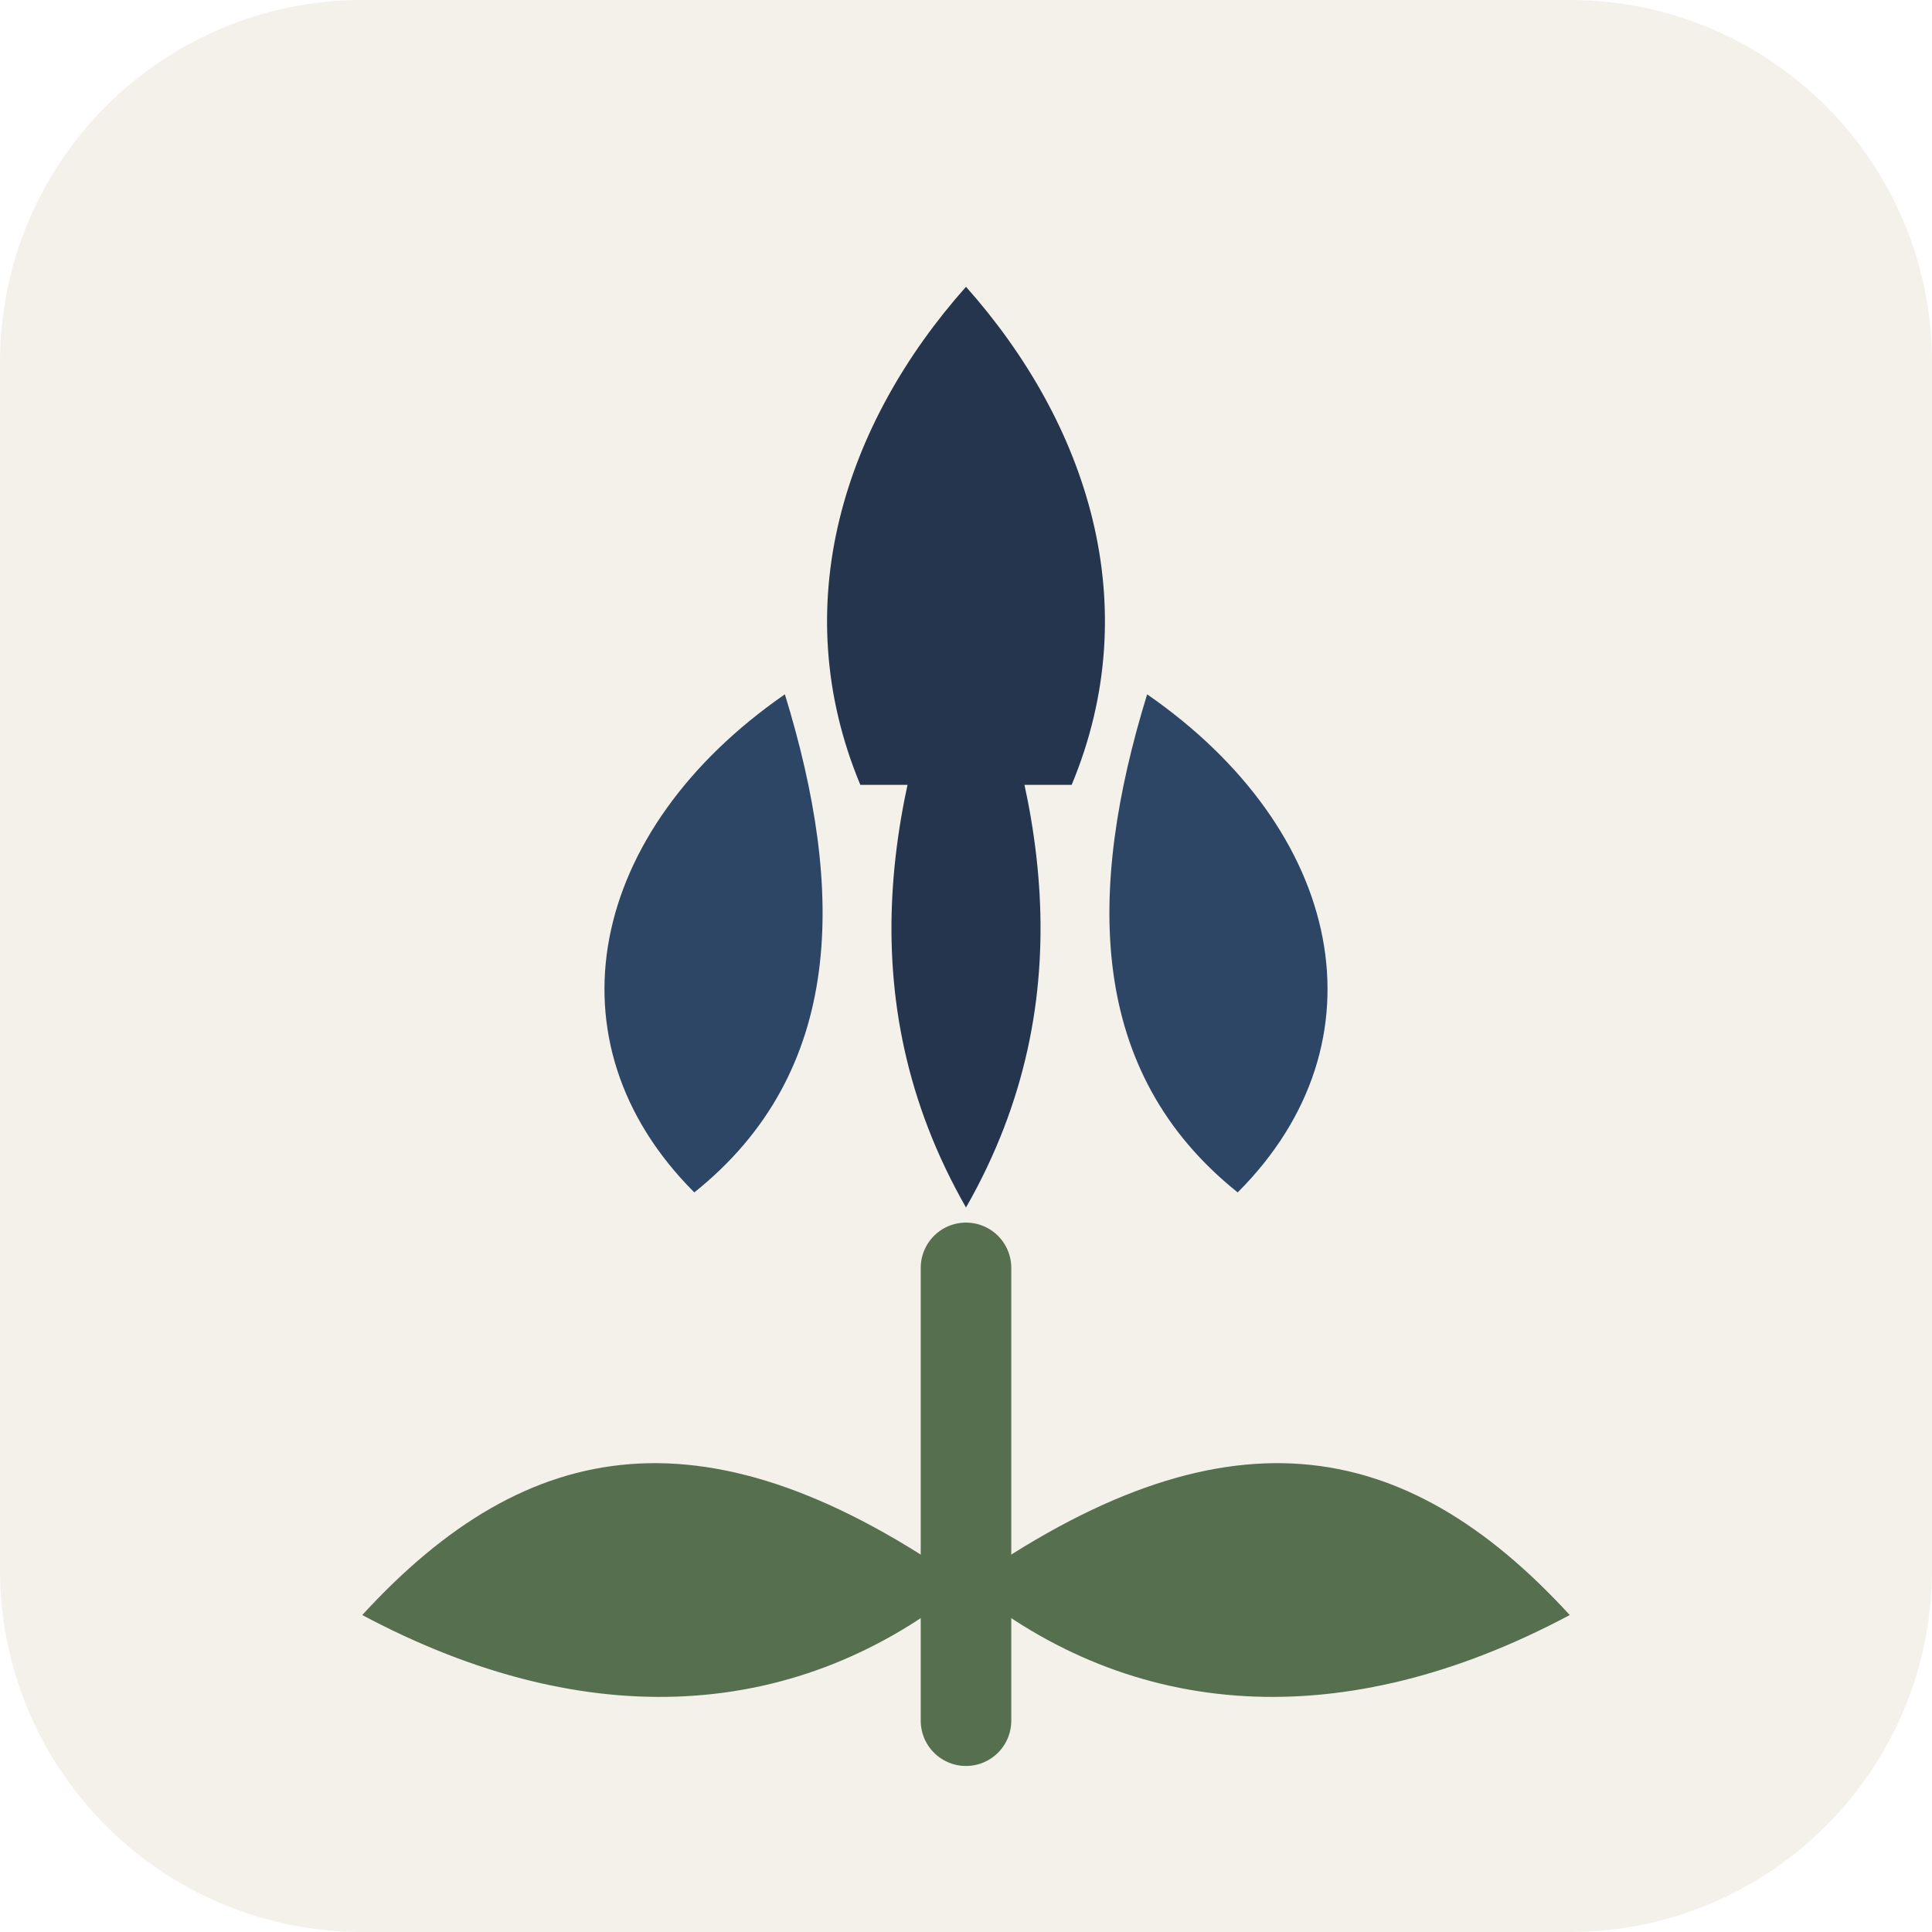
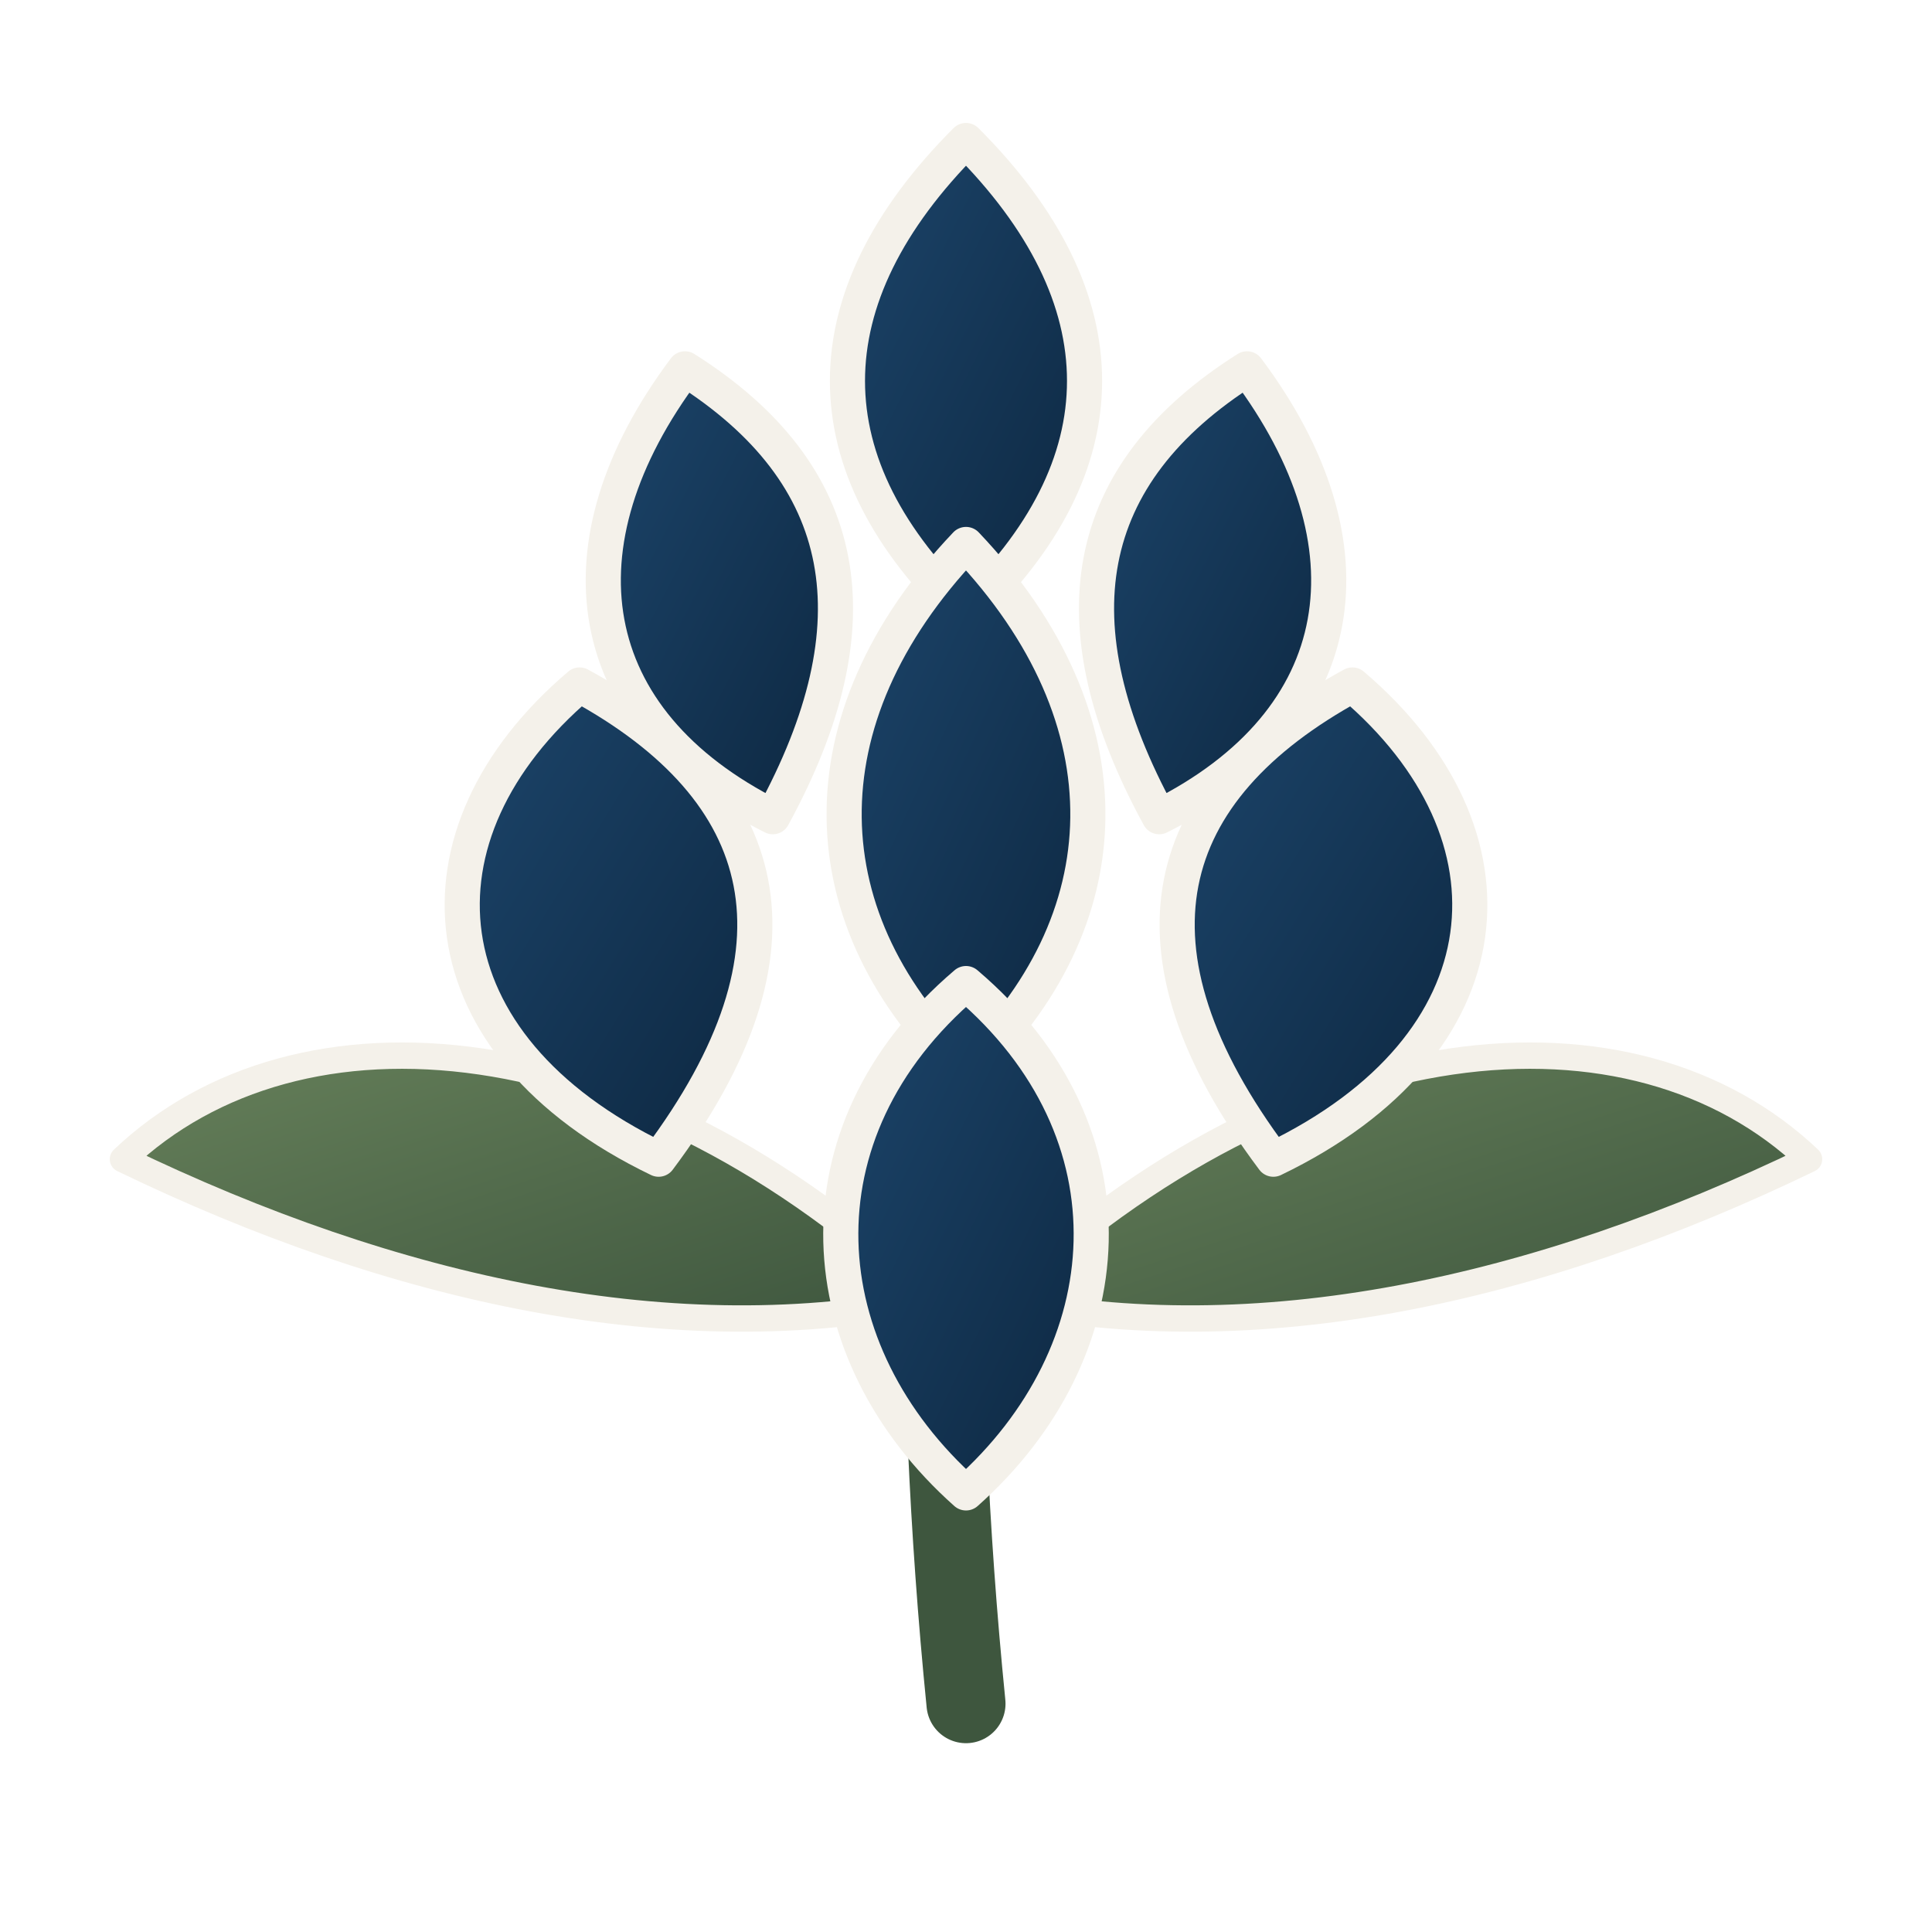
- <svg xmlns="http://www.w3.org/2000/svg" viewBox="0 0 128 128" role="img" aria-labelledby="title desc">
-   <rect width="128" height="128" rx="24" fill="#F4F1EA" />
-   <g transform="translate(64 62)">
-     <path d="M0 18 C-8 4 -5 -10 0 -22 C5 -10 8 4 0 18Z" fill="#24354D" />
-     <path d="M-18 17 C-28 7 -25 -7 -12 -16 C-8 -3 -8 9 -18 17Z" fill="#2E4666" />
-     <path d="M18 17 C28 7 25 -7 12 -16 C8 -3 8 9 18 17Z" fill="#2E4666" />
-     <path d="M-7 -10 C-12 -22 -8 -34 0 -43 C8 -34 12 -22 7 -10Z" fill="#24354D" />
-     <path d="M0 22 L0 52" fill="none" stroke="#566F4F" stroke-width="6" stroke-linecap="round" />
-     <path d="M0 43 C-17 31 -29 33 -40 45 C-25 53 -11 52 0 43Z" fill="#566F4F" />
-     <path d="M0 43 C17 31 29 33 40 45 C25 53 11 52 0 43Z" fill="#566F4F" />
+ <svg xmlns="http://www.w3.org/2000/svg" viewBox="0 0 220 220" role="img" aria-labelledby="title desc">
+   <defs>
+     <linearGradient id="petal" x1="0" x2="1" y1="0" y2="1">
+       <stop offset="0" stop-color="#1C456B" />
+       <stop offset="1" stop-color="#0D2740" />
+     </linearGradient>
+     <linearGradient id="leaf" x1="0" x2="1" y1="0" y2="1">
+       <stop offset="0" stop-color="#66805A" />
+       <stop offset="1" stop-color="#3E563E" />
+     </linearGradient>
+   </defs>
+   <g fill="none" stroke-linecap="round" stroke-linejoin="round">
+     <path d="M110 88 C107 118 106 154 110 194" stroke="#3E563E" stroke-width="9" />
+     <path d="M106 148 C72 116 34 113 14 132 C45 147 77 154 106 148Z" fill="url(#leaf)" stroke="#F4F1EA" stroke-width="3" />
+     <path d="M114 148 C148 116 186 113 206 132 C175 147 143 154 114 148Z" fill="url(#leaf)" stroke="#F4F1EA" stroke-width="3" />
+     <path d="M110 16 C92 34 92 53 110 70 C128 53 128 34 110 16Z" fill="url(#petal)" stroke="#F4F1EA" stroke-width="4" />
+     <path d="M78 42 C63 62 66 82 88 93 C100 71 97 54 78 42Z" fill="url(#petal)" stroke="#F4F1EA" stroke-width="4" />
+     <path d="M142 42 C157 62 154 82 132 93 C120 71 123 54 142 42Z" fill="url(#petal)" stroke="#F4F1EA" stroke-width="4" />
+     <path d="M110 62 C91 82 92 105 110 122 C128 105 129 82 110 62Z" fill="url(#petal)" stroke="#F4F1EA" stroke-width="4" />
+     <path d="M66 78 C46 95 48 119 75 132 C93 108 88 90 66 78Z" fill="url(#petal)" stroke="#F4F1EA" stroke-width="4" />
+     <path d="M154 78 C174 95 172 119 145 132 C127 108 132 90 154 78Z" fill="url(#petal)" stroke="#F4F1EA" stroke-width="4" />
+     <path d="M110 112 C90 129 92 154 110 170 C128 154 130 129 110 112Z" fill="url(#petal)" stroke="#F4F1EA" stroke-width="4" />
  </g>
</svg>
